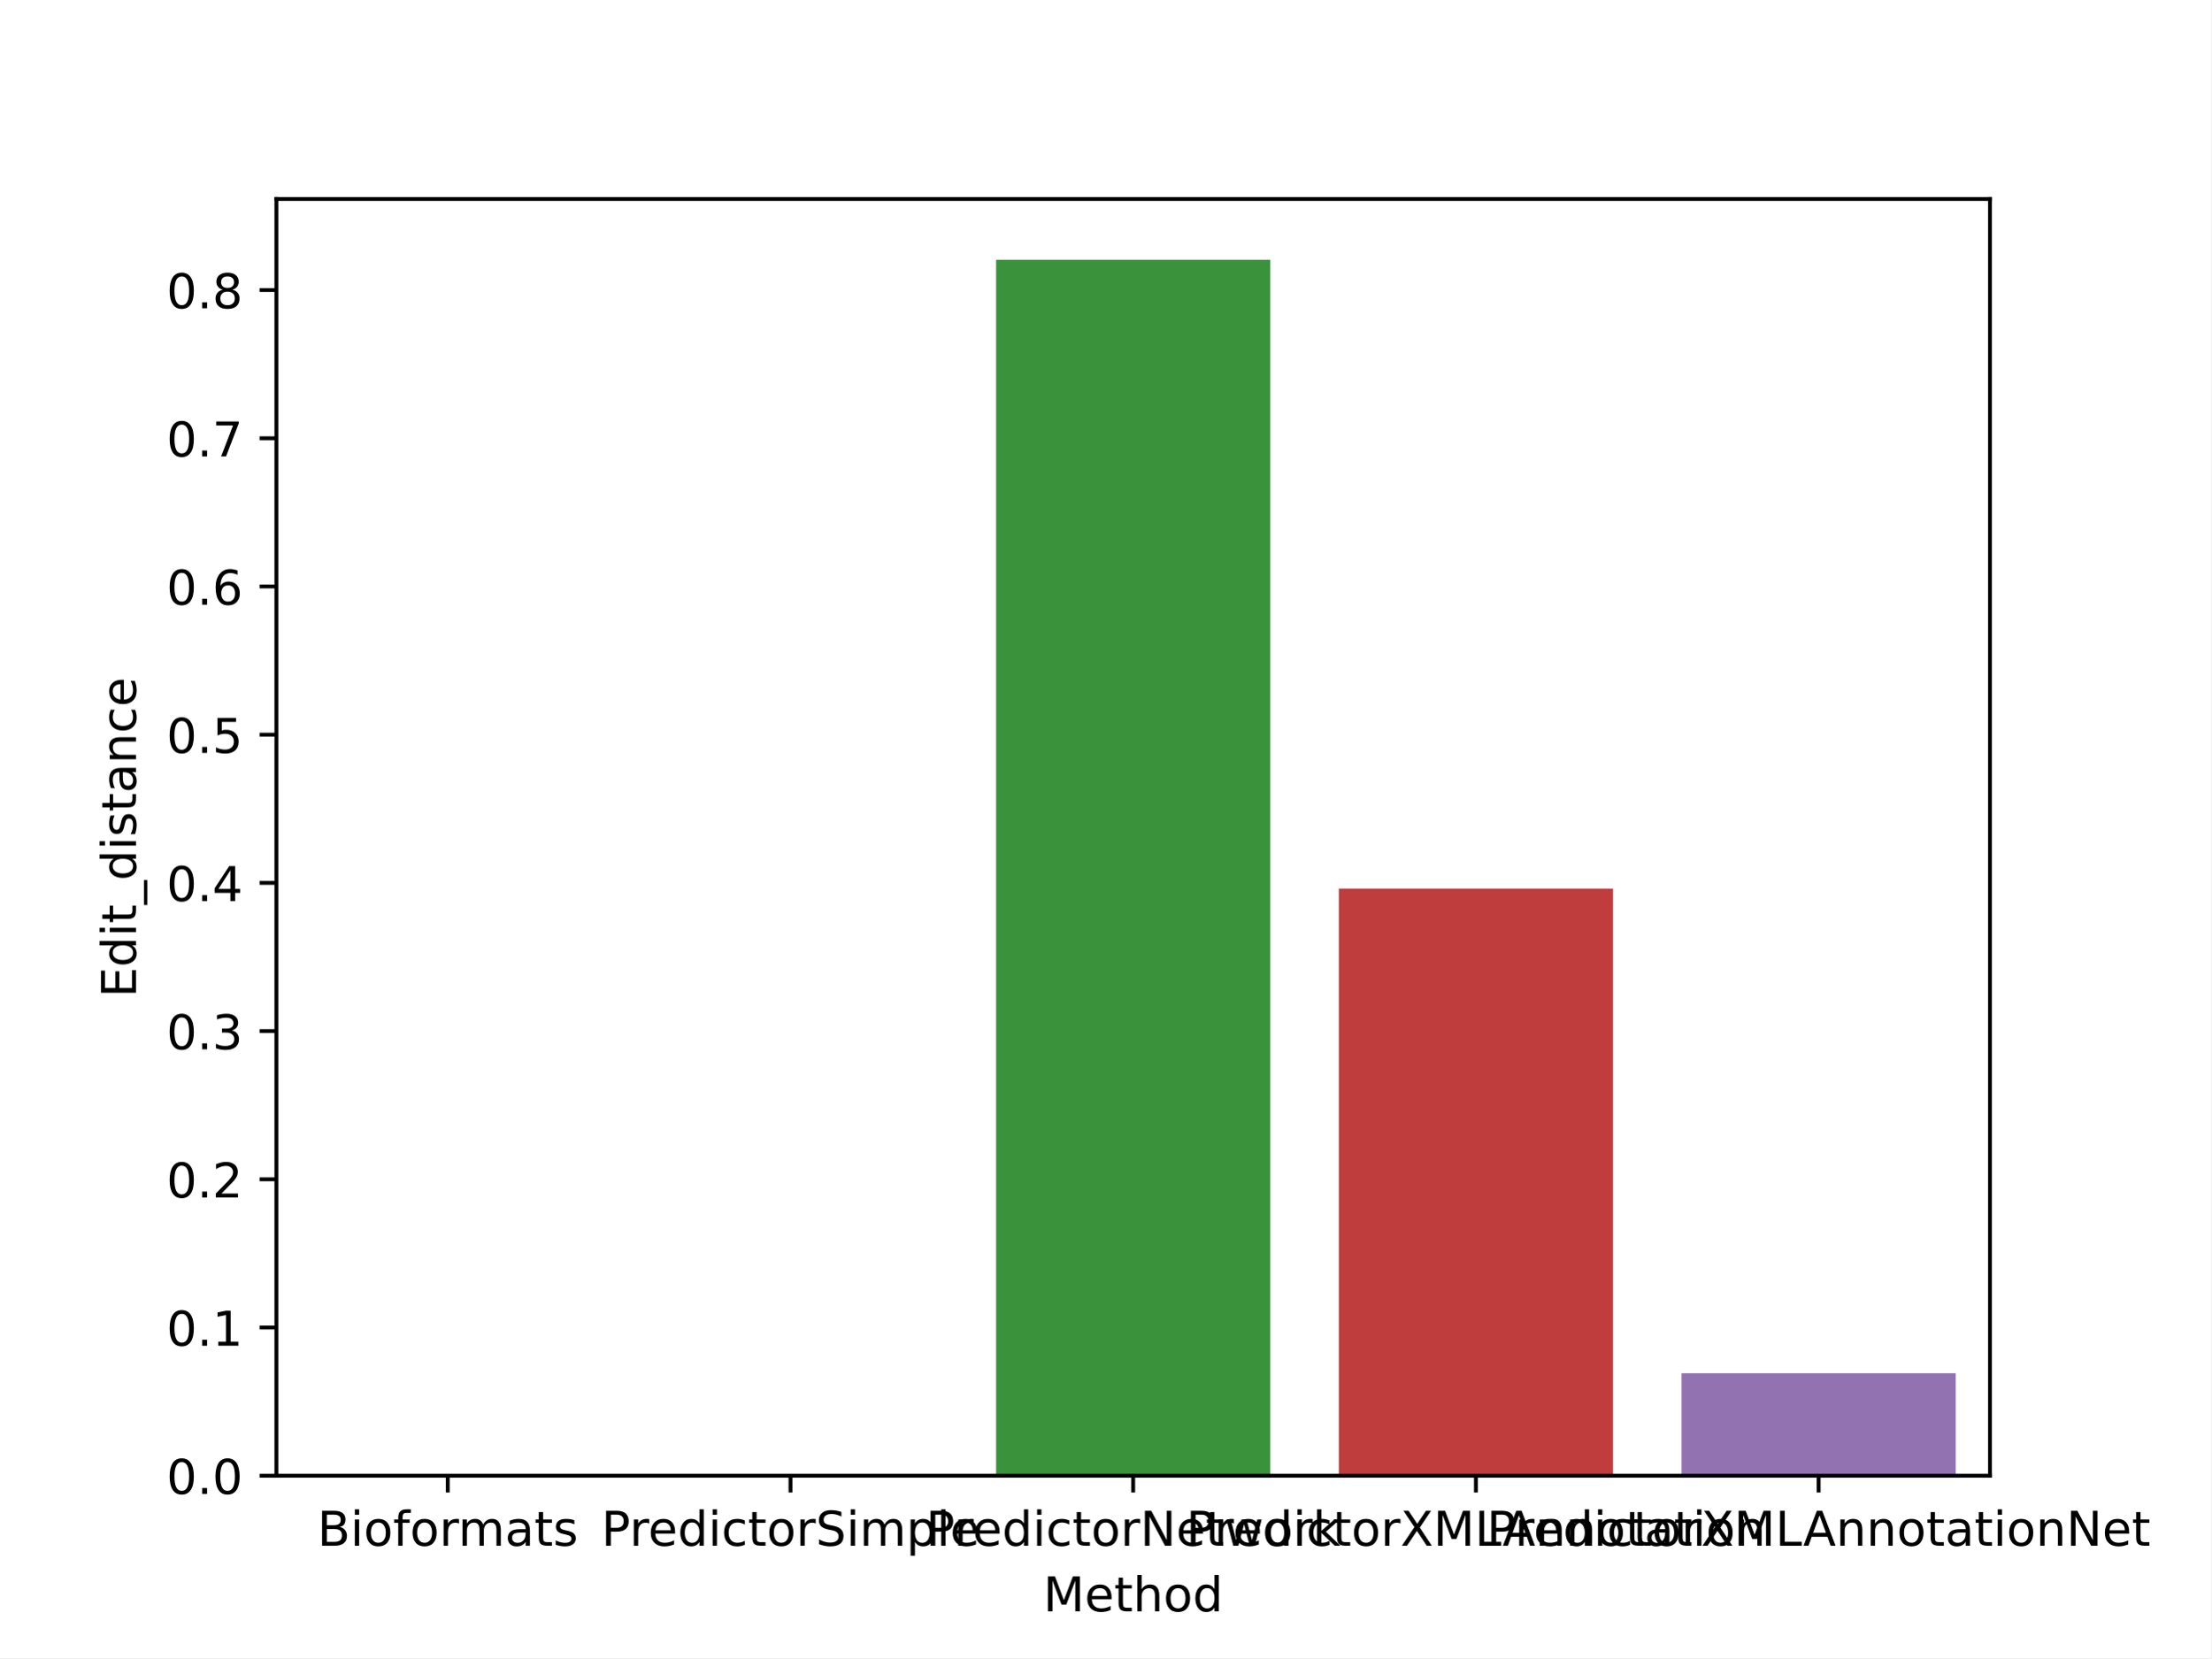
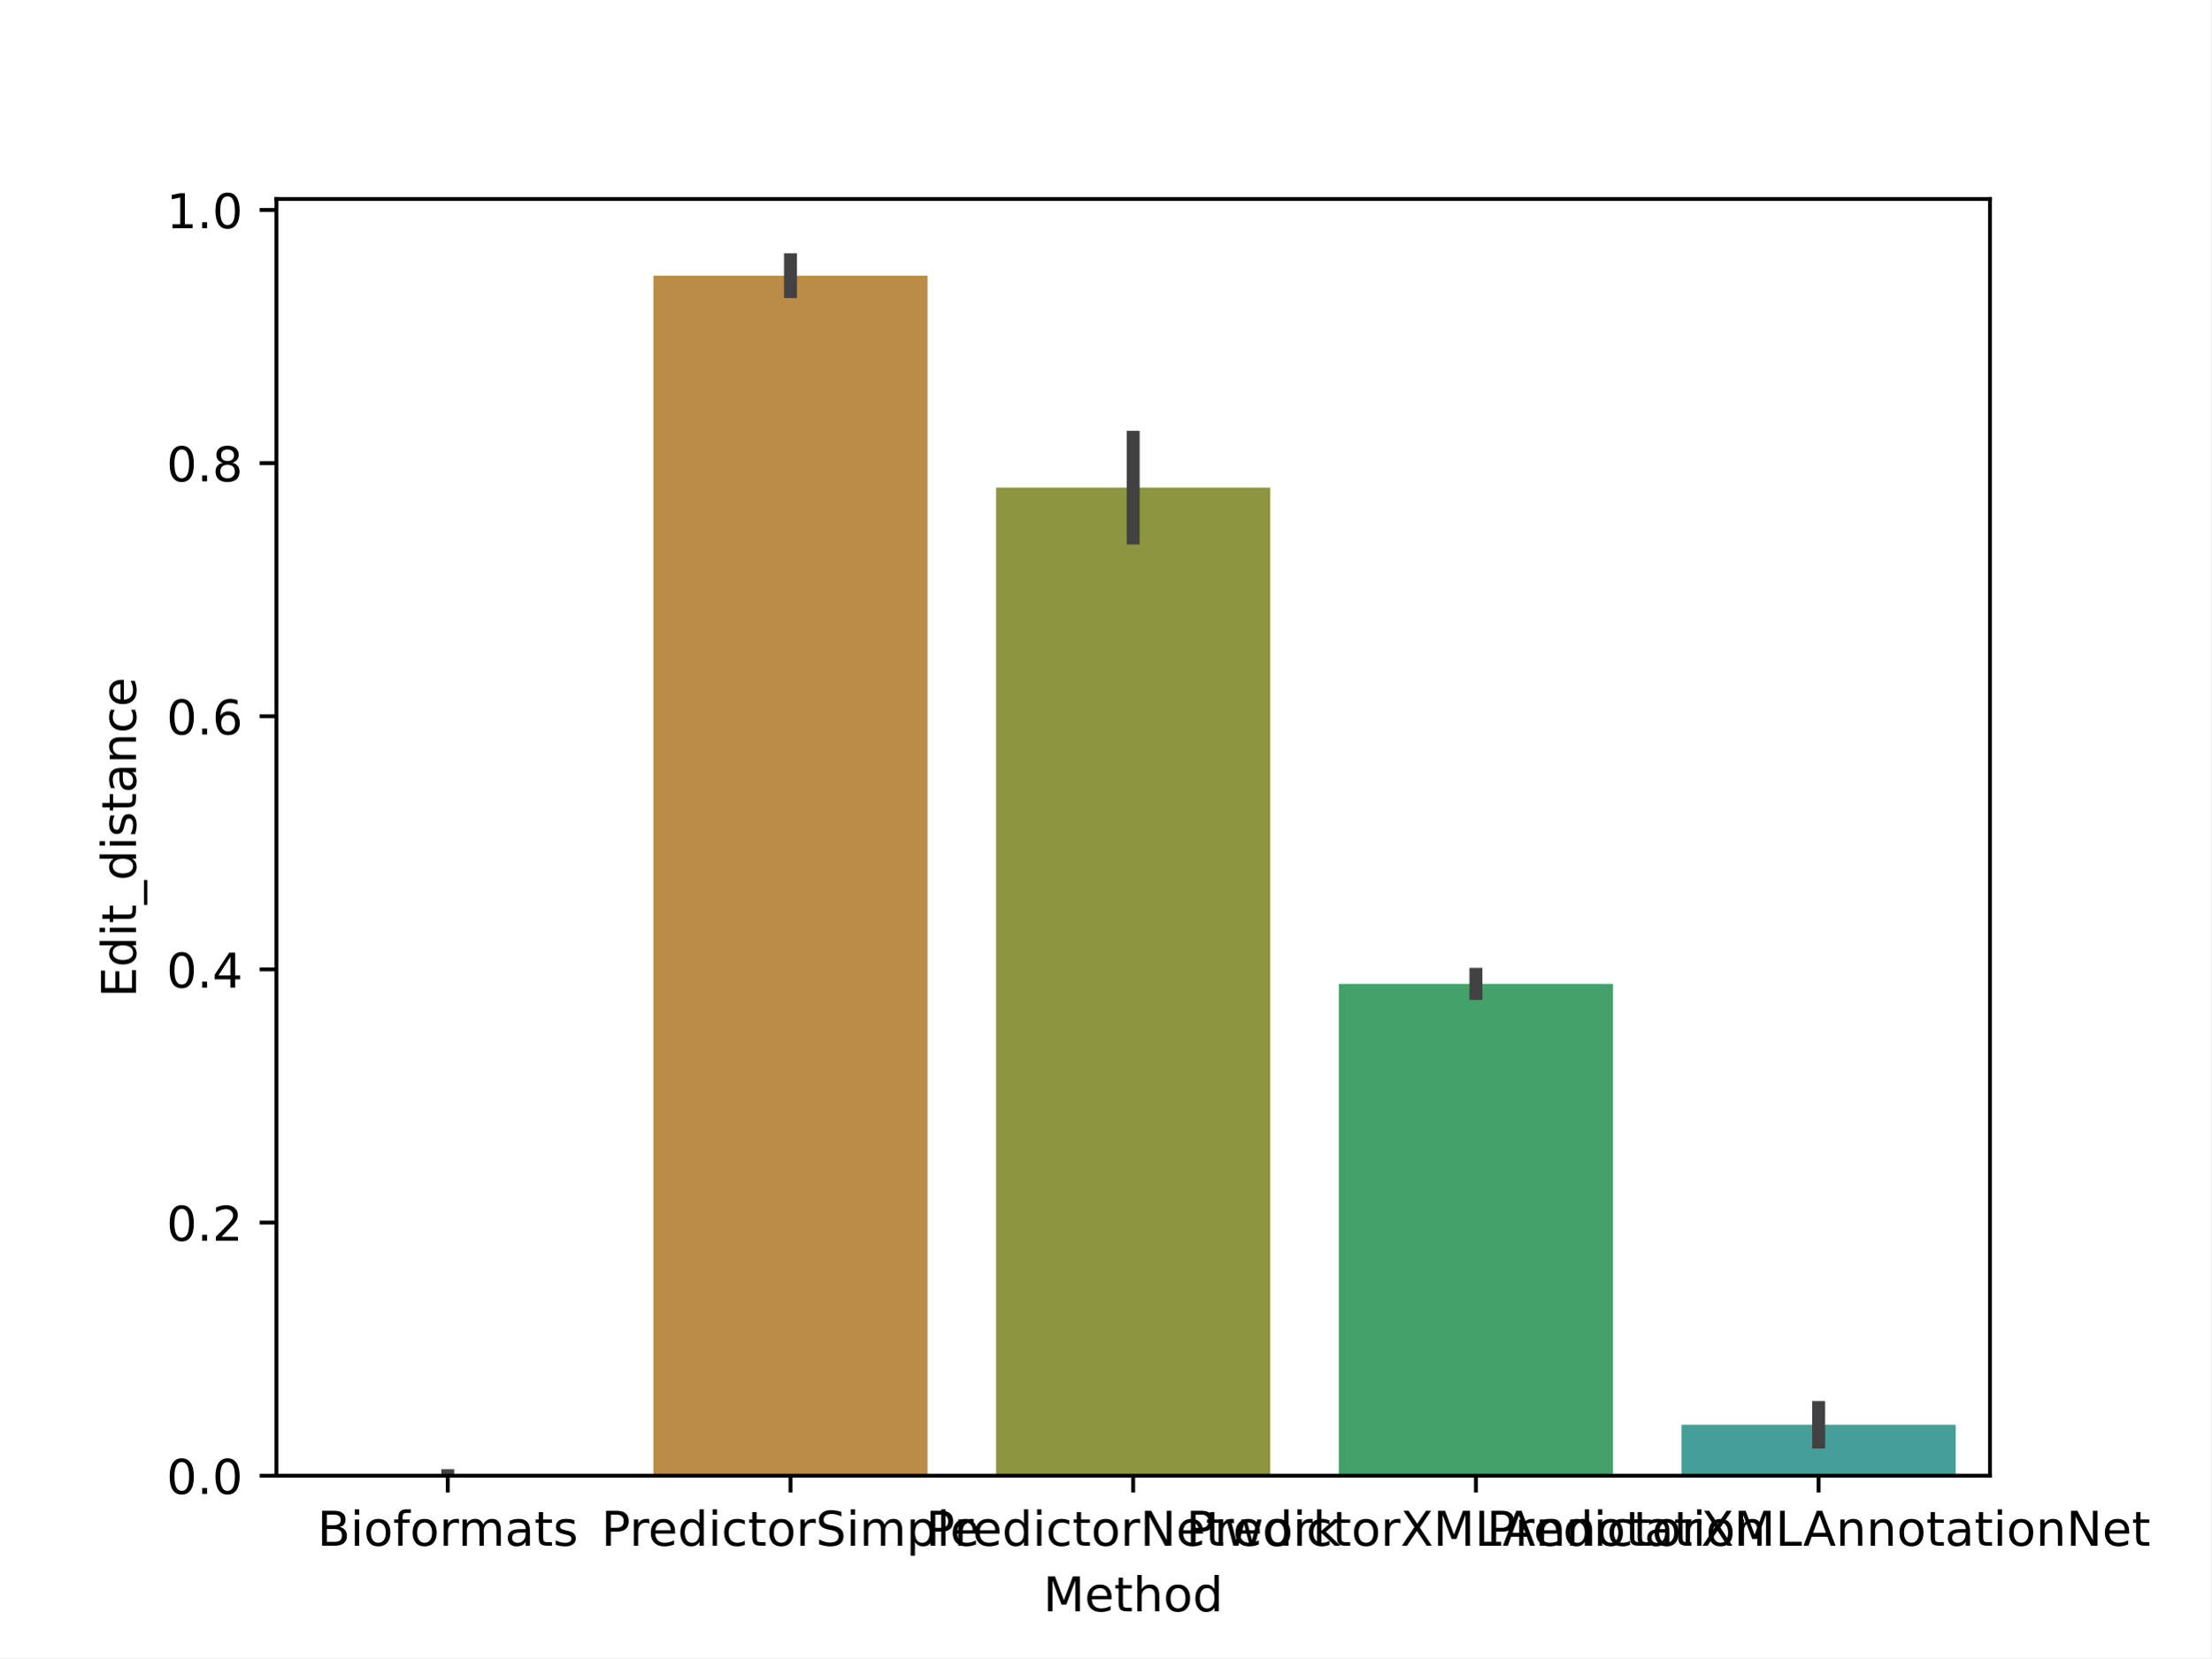
<svg xmlns="http://www.w3.org/2000/svg" xmlns:xlink="http://www.w3.org/1999/xlink" width="460.8pt" height="345.6pt" viewBox="0 0 460.8 345.6" version="1.1">
  <defs>
    <style type="text/css">*{stroke-linejoin: round; stroke-linecap: butt}</style>
  </defs>
  <g id="figure_1">
    <g id="patch_1">
      <path d="M 0 345.6  L 460.8 345.6  L 460.8 0  L 0 0  z " style="fill: #ffffff" />
    </g>
    <g id="axes_1">
      <g id="patch_2">
        <path d="M 57.6 307.584  L 414.72 307.584  L 414.72 41.472  L 57.6 41.472  z " style="fill: #ffffff" />
      </g>
      <g id="patch_3">
-         <path d="M 64.742 307.584  L 121.882 307.584  L 121.882 307.584  L 64.742 307.584  z " clip-path="url(#pf65a4f9dcc)" style="fill: #3274a1" />
+         <path d="M 64.742 307.584  L 121.882 307.584  L 121.882 307.584  L 64.742 307.584  z " clip-path="url(#p5f6d489b90)" style="fill: #e68193" />
      </g>
      <g id="patch_4">
-         <path d="M 136.166 307.584  L 193.306 307.584  L 193.306 307.584  L 136.166 307.584  z " clip-path="url(#pf65a4f9dcc)" style="fill: #e1812c" />
+         <path d="M 136.166 307.584  L 193.306 307.584  L 193.306 57.461  L 136.166 57.461  z " clip-path="url(#p5f6d489b90)" style="fill: #bb8c45" />
      </g>
      <g id="patch_5">
-         <path d="M 207.59 307.584  L 264.73 307.584  L 264.73 54.144  L 207.59 54.144  z " clip-path="url(#pf65a4f9dcc)" style="fill: #3a923a" />
+         <path d="M 207.59 307.584  L 264.73 307.584  L 264.73 101.636  L 207.59 101.636  z " clip-path="url(#p5f6d489b90)" style="fill: #8c9540" />
      </g>
      <g id="patch_6">
-         <path d="M 279.014 307.584  L 336.154 307.584  L 336.154 185.217  L 279.014 185.217  z " clip-path="url(#pf65a4f9dcc)" style="fill: #c03d3e" />
+         <path d="M 279.014 307.584  L 336.154 307.584  L 336.154 205.07  L 279.014 205.07  z " clip-path="url(#p5f6d489b90)" style="fill: #42a269" />
      </g>
      <g id="patch_7">
-         <path d="M 350.438 307.584  L 407.578 307.584  L 407.578 286.23  L 350.438 286.23  z " clip-path="url(#pf65a4f9dcc)" style="fill: #9372b2" />
+         <path d="M 350.438 307.584  L 407.578 307.584  L 407.578 296.972  L 350.438 296.972  z " clip-path="url(#p5f6d489b90)" style="fill: #459e97" />
      </g>
      <g id="matplotlib.axis_1">
        <g id="xtick_1">
          <g id="line2d_1">
            <defs>
-               <path id="me9f14ba04f" d="M 0 0  L 0 3.5  " style="stroke: #000000; stroke-width: 0.8" />
+               <path id="m8ccea76fdc" d="M 0 0  L 0 3.5  " style="stroke: #000000; stroke-width: 0.8" />
            </defs>
            <g>
-               <use xlink:href="#me9f14ba04f" x="93.312" y="307.584" style="stroke: #000000; stroke-width: 0.8" />
+               <use xlink:href="#m8ccea76fdc" x="93.312" y="307.584" style="stroke: #000000; stroke-width: 0.8" />
            </g>
          </g>
          <g id="text_1">
            <g transform="translate(66.14638 322.1824) scale(0.1 -0.1)">
              <defs>
                <path id="DejaVuSans-42" d="M 1259 2228  L 1259 519  L 2272 519  Q 2781 519 3026 730  Q 3272 941 3272 1375  Q 3272 1813 3026 2020  Q 2781 2228 2272 2228  L 1259 2228  z M 1259 4147  L 1259 2741  L 2194 2741  Q 2656 2741 2882 2914  Q 3109 3088 3109 3444  Q 3109 3797 2882 3972  Q 2656 4147 2194 4147  L 1259 4147  z M 628 4666  L 2241 4666  Q 2963 4666 3353 4366  Q 3744 4066 3744 3513  Q 3744 3084 3544 2831  Q 3344 2578 2956 2516  Q 3422 2416 3680 2098  Q 3938 1781 3938 1306  Q 3938 681 3513 340  Q 3088 0 2303 0  L 628 0  L 628 4666  z " transform="scale(0.015625)" />
                <path id="DejaVuSans-69" d="M 603 3500  L 1178 3500  L 1178 0  L 603 0  L 603 3500  z M 603 4863  L 1178 4863  L 1178 4134  L 603 4134  L 603 4863  z " transform="scale(0.015625)" />
                <path id="DejaVuSans-6f" d="M 1959 3097  Q 1497 3097 1228 2736  Q 959 2375 959 1747  Q 959 1119 1226 758  Q 1494 397 1959 397  Q 2419 397 2687 759  Q 2956 1122 2956 1747  Q 2956 2369 2687 2733  Q 2419 3097 1959 3097  z M 1959 3584  Q 2709 3584 3137 3096  Q 3566 2609 3566 1747  Q 3566 888 3137 398  Q 2709 -91 1959 -91  Q 1206 -91 779 398  Q 353 888 353 1747  Q 353 2609 779 3096  Q 1206 3584 1959 3584  z " transform="scale(0.015625)" />
                <path id="DejaVuSans-66" d="M 2375 4863  L 2375 4384  L 1825 4384  Q 1516 4384 1395 4259  Q 1275 4134 1275 3809  L 1275 3500  L 2222 3500  L 2222 3053  L 1275 3053  L 1275 0  L 697 0  L 697 3053  L 147 3053  L 147 3500  L 697 3500  L 697 3744  Q 697 4328 969 4595  Q 1241 4863 1831 4863  L 2375 4863  z " transform="scale(0.015625)" />
                <path id="DejaVuSans-72" d="M 2631 2963  Q 2534 3019 2420 3045  Q 2306 3072 2169 3072  Q 1681 3072 1420 2755  Q 1159 2438 1159 1844  L 1159 0  L 581 0  L 581 3500  L 1159 3500  L 1159 2956  Q 1341 3275 1631 3429  Q 1922 3584 2338 3584  Q 2397 3584 2469 3576  Q 2541 3569 2628 3553  L 2631 2963  z " transform="scale(0.015625)" />
                <path id="DejaVuSans-6d" d="M 3328 2828  Q 3544 3216 3844 3400  Q 4144 3584 4550 3584  Q 5097 3584 5394 3201  Q 5691 2819 5691 2113  L 5691 0  L 5113 0  L 5113 2094  Q 5113 2597 4934 2840  Q 4756 3084 4391 3084  Q 3944 3084 3684 2787  Q 3425 2491 3425 1978  L 3425 0  L 2847 0  L 2847 2094  Q 2847 2600 2669 2842  Q 2491 3084 2119 3084  Q 1678 3084 1418 2786  Q 1159 2488 1159 1978  L 1159 0  L 581 0  L 581 3500  L 1159 3500  L 1159 2956  Q 1356 3278 1631 3431  Q 1906 3584 2284 3584  Q 2666 3584 2933 3390  Q 3200 3197 3328 2828  z " transform="scale(0.015625)" />
                <path id="DejaVuSans-61" d="M 2194 1759  Q 1497 1759 1228 1600  Q 959 1441 959 1056  Q 959 750 1161 570  Q 1363 391 1709 391  Q 2188 391 2477 730  Q 2766 1069 2766 1631  L 2766 1759  L 2194 1759  z M 3341 1997  L 3341 0  L 2766 0  L 2766 531  Q 2569 213 2275 61  Q 1981 -91 1556 -91  Q 1019 -91 701 211  Q 384 513 384 1019  Q 384 1609 779 1909  Q 1175 2209 1959 2209  L 2766 2209  L 2766 2266  Q 2766 2663 2505 2880  Q 2244 3097 1772 3097  Q 1472 3097 1187 3025  Q 903 2953 641 2809  L 641 3341  Q 956 3463 1253 3523  Q 1550 3584 1831 3584  Q 2591 3584 2966 3190  Q 3341 2797 3341 1997  z " transform="scale(0.015625)" />
                <path id="DejaVuSans-74" d="M 1172 4494  L 1172 3500  L 2356 3500  L 2356 3053  L 1172 3053  L 1172 1153  Q 1172 725 1289 603  Q 1406 481 1766 481  L 2356 481  L 2356 0  L 1766 0  Q 1100 0 847 248  Q 594 497 594 1153  L 594 3053  L 172 3053  L 172 3500  L 594 3500  L 594 4494  L 1172 4494  z " transform="scale(0.015625)" />
                <path id="DejaVuSans-73" d="M 2834 3397  L 2834 2853  Q 2591 2978 2328 3040  Q 2066 3103 1784 3103  Q 1356 3103 1142 2972  Q 928 2841 928 2578  Q 928 2378 1081 2264  Q 1234 2150 1697 2047  L 1894 2003  Q 2506 1872 2764 1633  Q 3022 1394 3022 966  Q 3022 478 2636 193  Q 2250 -91 1575 -91  Q 1294 -91 989 -36  Q 684 19 347 128  L 347 722  Q 666 556 975 473  Q 1284 391 1588 391  Q 1994 391 2212 530  Q 2431 669 2431 922  Q 2431 1156 2273 1281  Q 2116 1406 1581 1522  L 1381 1569  Q 847 1681 609 1914  Q 372 2147 372 2553  Q 372 3047 722 3315  Q 1072 3584 1716 3584  Q 2034 3584 2315 3537  Q 2597 3491 2834 3397  z " transform="scale(0.015625)" />
              </defs>
              <use xlink:href="#DejaVuSans-42" />
              <use xlink:href="#DejaVuSans-69" x="68.604" />
              <use xlink:href="#DejaVuSans-6f" x="96.387" />
              <use xlink:href="#DejaVuSans-66" x="157.568" />
              <use xlink:href="#DejaVuSans-6f" x="192.773" />
              <use xlink:href="#DejaVuSans-72" x="253.955" />
              <use xlink:href="#DejaVuSans-6d" x="293.318" />
              <use xlink:href="#DejaVuSans-61" x="390.73" />
              <use xlink:href="#DejaVuSans-74" x="452.01" />
              <use xlink:href="#DejaVuSans-73" x="491.219" />
            </g>
          </g>
        </g>
        <g id="xtick_2">
          <g id="line2d_2">
            <g>
-               <use xlink:href="#me9f14ba04f" x="164.736" y="307.584" style="stroke: #000000; stroke-width: 0.8" />
+               <use xlink:href="#m8ccea76fdc" x="164.736" y="307.584" style="stroke: #000000; stroke-width: 0.8" />
            </g>
          </g>
          <g id="text_2">
            <g transform="translate(125.3282 322.1824) scale(0.1 -0.1)">
              <defs>
                <path id="DejaVuSans-50" d="M 1259 4147  L 1259 2394  L 2053 2394  Q 2494 2394 2734 2622  Q 2975 2850 2975 3272  Q 2975 3691 2734 3919  Q 2494 4147 2053 4147  L 1259 4147  z M 628 4666  L 2053 4666  Q 2838 4666 3239 4311  Q 3641 3956 3641 3272  Q 3641 2581 3239 2228  Q 2838 1875 2053 1875  L 1259 1875  L 1259 0  L 628 0  L 628 4666  z " transform="scale(0.015625)" />
                <path id="DejaVuSans-65" d="M 3597 1894  L 3597 1613  L 953 1613  Q 991 1019 1311 708  Q 1631 397 2203 397  Q 2534 397 2845 478  Q 3156 559 3463 722  L 3463 178  Q 3153 47 2828 -22  Q 2503 -91 2169 -91  Q 1331 -91 842 396  Q 353 884 353 1716  Q 353 2575 817 3079  Q 1281 3584 2069 3584  Q 2775 3584 3186 3129  Q 3597 2675 3597 1894  z M 3022 2063  Q 3016 2534 2758 2815  Q 2500 3097 2075 3097  Q 1594 3097 1305 2825  Q 1016 2553 972 2059  L 3022 2063  z " transform="scale(0.015625)" />
                <path id="DejaVuSans-64" d="M 2906 2969  L 2906 4863  L 3481 4863  L 3481 0  L 2906 0  L 2906 525  Q 2725 213 2448 61  Q 2172 -91 1784 -91  Q 1150 -91 751 415  Q 353 922 353 1747  Q 353 2572 751 3078  Q 1150 3584 1784 3584  Q 2172 3584 2448 3432  Q 2725 3281 2906 2969  z M 947 1747  Q 947 1113 1208 752  Q 1469 391 1925 391  Q 2381 391 2643 752  Q 2906 1113 2906 1747  Q 2906 2381 2643 2742  Q 2381 3103 1925 3103  Q 1469 3103 1208 2742  Q 947 2381 947 1747  z " transform="scale(0.015625)" />
                <path id="DejaVuSans-63" d="M 3122 3366  L 3122 2828  Q 2878 2963 2633 3030  Q 2388 3097 2138 3097  Q 1578 3097 1268 2742  Q 959 2388 959 1747  Q 959 1106 1268 751  Q 1578 397 2138 397  Q 2388 397 2633 464  Q 2878 531 3122 666  L 3122 134  Q 2881 22 2623 -34  Q 2366 -91 2075 -91  Q 1284 -91 818 406  Q 353 903 353 1747  Q 353 2603 823 3093  Q 1294 3584 2113 3584  Q 2378 3584 2631 3529  Q 2884 3475 3122 3366  z " transform="scale(0.015625)" />
                <path id="DejaVuSans-53" d="M 3425 4513  L 3425 3897  Q 3066 4069 2747 4153  Q 2428 4238 2131 4238  Q 1616 4238 1336 4038  Q 1056 3838 1056 3469  Q 1056 3159 1242 3001  Q 1428 2844 1947 2747  L 2328 2669  Q 3034 2534 3370 2195  Q 3706 1856 3706 1288  Q 3706 609 3251 259  Q 2797 -91 1919 -91  Q 1588 -91 1214 -16  Q 841 59 441 206  L 441 856  Q 825 641 1194 531  Q 1563 422 1919 422  Q 2459 422 2753 634  Q 3047 847 3047 1241  Q 3047 1584 2836 1778  Q 2625 1972 2144 2069  L 1759 2144  Q 1053 2284 737 2584  Q 422 2884 422 3419  Q 422 4038 858 4394  Q 1294 4750 2059 4750  Q 2388 4750 2728 4690  Q 3069 4631 3425 4513  z " transform="scale(0.015625)" />
                <path id="DejaVuSans-70" d="M 1159 525  L 1159 -1331  L 581 -1331  L 581 3500  L 1159 3500  L 1159 2969  Q 1341 3281 1617 3432  Q 1894 3584 2278 3584  Q 2916 3584 3314 3078  Q 3713 2572 3713 1747  Q 3713 922 3314 415  Q 2916 -91 2278 -91  Q 1894 -91 1617 61  Q 1341 213 1159 525  z M 3116 1747  Q 3116 2381 2855 2742  Q 2594 3103 2138 3103  Q 1681 3103 1420 2742  Q 1159 2381 1159 1747  Q 1159 1113 1420 752  Q 1681 391 2138 391  Q 2594 391 2855 752  Q 3116 1113 3116 1747  z " transform="scale(0.015625)" />
                <path id="DejaVuSans-6c" d="M 603 4863  L 1178 4863  L 1178 0  L 603 0  L 603 4863  z " transform="scale(0.015625)" />
              </defs>
              <use xlink:href="#DejaVuSans-50" />
              <use xlink:href="#DejaVuSans-72" x="58.553" />
              <use xlink:href="#DejaVuSans-65" x="97.416" />
              <use xlink:href="#DejaVuSans-64" x="158.939" />
              <use xlink:href="#DejaVuSans-69" x="222.416" />
              <use xlink:href="#DejaVuSans-63" x="250.199" />
              <use xlink:href="#DejaVuSans-74" x="305.18" />
              <use xlink:href="#DejaVuSans-6f" x="344.389" />
              <use xlink:href="#DejaVuSans-72" x="405.57" />
              <use xlink:href="#DejaVuSans-53" x="446.684" />
              <use xlink:href="#DejaVuSans-69" x="510.16" />
              <use xlink:href="#DejaVuSans-6d" x="537.943" />
              <use xlink:href="#DejaVuSans-70" x="635.355" />
              <use xlink:href="#DejaVuSans-6c" x="698.832" />
              <use xlink:href="#DejaVuSans-65" x="726.615" />
            </g>
          </g>
        </g>
        <g id="xtick_3">
          <g id="line2d_3">
            <g>
-               <use xlink:href="#me9f14ba04f" x="236.16" y="307.584" style="stroke: #000000; stroke-width: 0.8" />
+               <use xlink:href="#m8ccea76fdc" x="236.16" y="307.584" style="stroke: #000000; stroke-width: 0.8" />
            </g>
          </g>
          <g id="text_3">
            <g transform="translate(192.9491 322.1824) scale(0.1 -0.1)">
              <defs>
                <path id="DejaVuSans-4e" d="M 628 4666  L 1478 4666  L 3547 763  L 3547 4666  L 4159 4666  L 4159 0  L 3309 0  L 1241 3903  L 1241 0  L 628 0  L 628 4666  z " transform="scale(0.015625)" />
                <path id="DejaVuSans-77" d="M 269 3500  L 844 3500  L 1563 769  L 2278 3500  L 2956 3500  L 3675 769  L 4391 3500  L 4966 3500  L 4050 0  L 3372 0  L 2619 2869  L 1863 0  L 1184 0  L 269 3500  z " transform="scale(0.015625)" />
                <path id="DejaVuSans-6b" d="M 581 4863  L 1159 4863  L 1159 1991  L 2875 3500  L 3609 3500  L 1753 1863  L 3688 0  L 2938 0  L 1159 1709  L 1159 0  L 581 0  L 581 4863  z " transform="scale(0.015625)" />
              </defs>
              <use xlink:href="#DejaVuSans-50" />
              <use xlink:href="#DejaVuSans-72" x="58.553" />
              <use xlink:href="#DejaVuSans-65" x="97.416" />
              <use xlink:href="#DejaVuSans-64" x="158.939" />
              <use xlink:href="#DejaVuSans-69" x="222.416" />
              <use xlink:href="#DejaVuSans-63" x="250.199" />
              <use xlink:href="#DejaVuSans-74" x="305.18" />
              <use xlink:href="#DejaVuSans-6f" x="344.389" />
              <use xlink:href="#DejaVuSans-72" x="405.57" />
              <use xlink:href="#DejaVuSans-4e" x="446.684" />
              <use xlink:href="#DejaVuSans-65" x="521.488" />
              <use xlink:href="#DejaVuSans-74" x="583.012" />
              <use xlink:href="#DejaVuSans-77" x="622.221" />
              <use xlink:href="#DejaVuSans-6f" x="704.008" />
              <use xlink:href="#DejaVuSans-72" x="765.189" />
              <use xlink:href="#DejaVuSans-6b" x="806.303" />
            </g>
          </g>
        </g>
        <g id="xtick_4">
          <g id="line2d_4">
            <g>
-               <use xlink:href="#me9f14ba04f" x="307.584" y="307.584" style="stroke: #000000; stroke-width: 0.8" />
+               <use xlink:href="#m8ccea76fdc" x="307.584" y="307.584" style="stroke: #000000; stroke-width: 0.8" />
            </g>
          </g>
          <g id="text_4">
            <g transform="translate(247.1934 322.1824) scale(0.1 -0.1)">
              <defs>
                <path id="DejaVuSans-58" d="M 403 4666  L 1081 4666  L 2241 2931  L 3406 4666  L 4084 4666  L 2584 2425  L 4184 0  L 3506 0  L 2194 1984  L 872 0  L 191 0  L 1856 2491  L 403 4666  z " transform="scale(0.015625)" />
                <path id="DejaVuSans-4d" d="M 628 4666  L 1569 4666  L 2759 1491  L 3956 4666  L 4897 4666  L 4897 0  L 4281 0  L 4281 4097  L 3078 897  L 2444 897  L 1241 4097  L 1241 0  L 628 0  L 628 4666  z " transform="scale(0.015625)" />
                <path id="DejaVuSans-4c" d="M 628 4666  L 1259 4666  L 1259 531  L 3531 531  L 3531 0  L 628 0  L 628 4666  z " transform="scale(0.015625)" />
                <path id="DejaVuSans-41" d="M 2188 4044  L 1331 1722  L 3047 1722  L 2188 4044  z M 1831 4666  L 2547 4666  L 4325 0  L 3669 0  L 3244 1197  L 1141 1197  L 716 0  L 50 0  L 1831 4666  z " transform="scale(0.015625)" />
                <path id="DejaVuSans-6e" d="M 3513 2113  L 3513 0  L 2938 0  L 2938 2094  Q 2938 2591 2744 2837  Q 2550 3084 2163 3084  Q 1697 3084 1428 2787  Q 1159 2491 1159 1978  L 1159 0  L 581 0  L 581 3500  L 1159 3500  L 1159 2956  Q 1366 3272 1645 3428  Q 1925 3584 2291 3584  Q 2894 3584 3203 3211  Q 3513 2838 3513 2113  z " transform="scale(0.015625)" />
              </defs>
              <use xlink:href="#DejaVuSans-50" />
              <use xlink:href="#DejaVuSans-72" x="58.553" />
              <use xlink:href="#DejaVuSans-65" x="97.416" />
              <use xlink:href="#DejaVuSans-64" x="158.939" />
              <use xlink:href="#DejaVuSans-69" x="222.416" />
              <use xlink:href="#DejaVuSans-63" x="250.199" />
              <use xlink:href="#DejaVuSans-74" x="305.18" />
              <use xlink:href="#DejaVuSans-6f" x="344.389" />
              <use xlink:href="#DejaVuSans-72" x="405.57" />
              <use xlink:href="#DejaVuSans-58" x="446.684" />
              <use xlink:href="#DejaVuSans-4d" x="515.189" />
              <use xlink:href="#DejaVuSans-4c" x="601.469" />
              <use xlink:href="#DejaVuSans-41" x="659.432" />
              <use xlink:href="#DejaVuSans-6e" x="727.84" />
              <use xlink:href="#DejaVuSans-6e" x="791.219" />
              <use xlink:href="#DejaVuSans-6f" x="854.598" />
              <use xlink:href="#DejaVuSans-74" x="915.779" />
              <use xlink:href="#DejaVuSans-61" x="954.988" />
              <use xlink:href="#DejaVuSans-74" x="1016.268" />
              <use xlink:href="#DejaVuSans-69" x="1055.477" />
              <use xlink:href="#DejaVuSans-6f" x="1083.26" />
              <use xlink:href="#DejaVuSans-6e" x="1144.441" />
            </g>
          </g>
        </g>
        <g id="xtick_5">
          <g id="line2d_5">
            <g>
-               <use xlink:href="#me9f14ba04f" x="379.008" y="307.584" style="stroke: #000000; stroke-width: 0.8" />
+               <use xlink:href="#m8ccea76fdc" x="379.008" y="307.584" style="stroke: #000000; stroke-width: 0.8" />
            </g>
          </g>
          <g id="text_5">
            <g transform="translate(309.84 322.1824) scale(0.1 -0.1)">
              <use xlink:href="#DejaVuSans-50" />
              <use xlink:href="#DejaVuSans-72" x="58.553" />
              <use xlink:href="#DejaVuSans-65" x="97.416" />
              <use xlink:href="#DejaVuSans-64" x="158.939" />
              <use xlink:href="#DejaVuSans-69" x="222.416" />
              <use xlink:href="#DejaVuSans-63" x="250.199" />
              <use xlink:href="#DejaVuSans-74" x="305.18" />
              <use xlink:href="#DejaVuSans-6f" x="344.389" />
              <use xlink:href="#DejaVuSans-72" x="405.57" />
              <use xlink:href="#DejaVuSans-58" x="446.684" />
              <use xlink:href="#DejaVuSans-4d" x="515.189" />
              <use xlink:href="#DejaVuSans-4c" x="601.469" />
              <use xlink:href="#DejaVuSans-41" x="659.432" />
              <use xlink:href="#DejaVuSans-6e" x="727.84" />
              <use xlink:href="#DejaVuSans-6e" x="791.219" />
              <use xlink:href="#DejaVuSans-6f" x="854.598" />
              <use xlink:href="#DejaVuSans-74" x="915.779" />
              <use xlink:href="#DejaVuSans-61" x="954.988" />
              <use xlink:href="#DejaVuSans-74" x="1016.268" />
              <use xlink:href="#DejaVuSans-69" x="1055.477" />
              <use xlink:href="#DejaVuSans-6f" x="1083.26" />
              <use xlink:href="#DejaVuSans-6e" x="1144.441" />
              <use xlink:href="#DejaVuSans-4e" x="1207.82" />
              <use xlink:href="#DejaVuSans-65" x="1282.625" />
              <use xlink:href="#DejaVuSans-74" x="1344.148" />
            </g>
          </g>
        </g>
        <g id="text_6">
          <g transform="translate(217.4069 335.8606) scale(0.1 -0.1)">
            <defs>
              <path id="DejaVuSans-68" d="M 3513 2113  L 3513 0  L 2938 0  L 2938 2094  Q 2938 2591 2744 2837  Q 2550 3084 2163 3084  Q 1697 3084 1428 2787  Q 1159 2491 1159 1978  L 1159 0  L 581 0  L 581 4863  L 1159 4863  L 1159 2956  Q 1366 3272 1645 3428  Q 1925 3584 2291 3584  Q 2894 3584 3203 3211  Q 3513 2838 3513 2113  z " transform="scale(0.015625)" />
            </defs>
            <use xlink:href="#DejaVuSans-4d" />
            <use xlink:href="#DejaVuSans-65" x="86.279" />
            <use xlink:href="#DejaVuSans-74" x="147.803" />
            <use xlink:href="#DejaVuSans-68" x="187.012" />
            <use xlink:href="#DejaVuSans-6f" x="250.391" />
            <use xlink:href="#DejaVuSans-64" x="311.572" />
          </g>
        </g>
      </g>
      <g id="matplotlib.axis_2">
        <g id="ytick_1">
          <g id="line2d_6">
            <defs>
-               <path id="maad010000d" d="M 0 0  L -3.5 0  " style="stroke: #000000; stroke-width: 0.8" />
+               <path id="ma5417b8acb" d="M 0 0  L -3.5 0  " style="stroke: #000000; stroke-width: 0.8" />
            </defs>
            <g>
-               <use xlink:href="#maad010000d" x="57.6" y="307.584" style="stroke: #000000; stroke-width: 0.8" />
+               <use xlink:href="#ma5417b8acb" x="57.6" y="307.584" style="stroke: #000000; stroke-width: 0.8" />
            </g>
          </g>
          <g id="text_7">
            <g transform="translate(34.69687 311.3832) scale(0.1 -0.1)">
              <defs>
                <path id="DejaVuSans-30" d="M 2034 4250  Q 1547 4250 1301 3770  Q 1056 3291 1056 2328  Q 1056 1369 1301 889  Q 1547 409 2034 409  Q 2525 409 2770 889  Q 3016 1369 3016 2328  Q 3016 3291 2770 3770  Q 2525 4250 2034 4250  z M 2034 4750  Q 2819 4750 3233 4129  Q 3647 3509 3647 2328  Q 3647 1150 3233 529  Q 2819 -91 2034 -91  Q 1250 -91 836 529  Q 422 1150 422 2328  Q 422 3509 836 4129  Q 1250 4750 2034 4750  z " transform="scale(0.015625)" />
                <path id="DejaVuSans-2e" d="M 684 794  L 1344 794  L 1344 0  L 684 0  L 684 794  z " transform="scale(0.015625)" />
              </defs>
              <use xlink:href="#DejaVuSans-30" />
              <use xlink:href="#DejaVuSans-2e" x="63.623" />
              <use xlink:href="#DejaVuSans-30" x="95.41" />
            </g>
          </g>
        </g>
        <g id="ytick_2">
          <g id="line2d_7">
            <g>
-               <use xlink:href="#maad010000d" x="57.6" y="276.692" style="stroke: #000000; stroke-width: 0.8" />
+               <use xlink:href="#ma5417b8acb" x="57.6" y="254.819" style="stroke: #000000; stroke-width: 0.8" />
            </g>
          </g>
          <g id="text_8">
-             <g transform="translate(34.69687 280.4913) scale(0.1 -0.1)">
-               <defs>
-                 <path id="DejaVuSans-31" d="M 794 531  L 1825 531  L 1825 4091  L 703 3866  L 703 4441  L 1819 4666  L 2450 4666  L 2450 531  L 3481 531  L 3481 0  L 794 0  L 794 531  z " transform="scale(0.015625)" />
-               </defs>
-               <use xlink:href="#DejaVuSans-30" />
-               <use xlink:href="#DejaVuSans-2e" x="63.623" />
-               <use xlink:href="#DejaVuSans-31" x="95.41" />
+             <g transform="translate(34.69687 258.6178) scale(0.1 -0.1)">
+               <defs>
+                 <path id="DejaVuSans-32" d="M 1228 531  L 3431 531  L 3431 0  L 469 0  L 469 531  Q 828 903 1448 1529  Q 2069 2156 2228 2338  Q 2531 2678 2651 2914  Q 2772 3150 2772 3378  Q 2772 3750 2511 3984  Q 2250 4219 1831 4219  Q 1534 4219 1204 4116  Q 875 4013 500 3803  L 500 4441  Q 881 4594 1212 4672  Q 1544 4750 1819 4750  Q 2544 4750 2975 4387  Q 3406 4025 3406 3419  Q 3406 3131 3298 2873  Q 3191 2616 2906 2266  Q 2828 2175 2409 1742  Q 1991 1309 1228 531  z " transform="scale(0.015625)" />
+               </defs>
+               <use xlink:href="#DejaVuSans-30" />
+               <use xlink:href="#DejaVuSans-2e" x="63.623" />
+               <use xlink:href="#DejaVuSans-32" x="95.41" />
            </g>
          </g>
        </g>
        <g id="ytick_3">
          <g id="line2d_8">
            <g>
-               <use xlink:href="#maad010000d" x="57.6" y="245.8" style="stroke: #000000; stroke-width: 0.8" />
+               <use xlink:href="#ma5417b8acb" x="57.6" y="202.053" style="stroke: #000000; stroke-width: 0.8" />
            </g>
          </g>
          <g id="text_9">
-             <g transform="translate(34.69687 249.5993) scale(0.1 -0.1)">
-               <defs>
-                 <path id="DejaVuSans-32" d="M 1228 531  L 3431 531  L 3431 0  L 469 0  L 469 531  Q 828 903 1448 1529  Q 2069 2156 2228 2338  Q 2531 2678 2651 2914  Q 2772 3150 2772 3378  Q 2772 3750 2511 3984  Q 2250 4219 1831 4219  Q 1534 4219 1204 4116  Q 875 4013 500 3803  L 500 4441  Q 881 4594 1212 4672  Q 1544 4750 1819 4750  Q 2544 4750 2975 4387  Q 3406 4025 3406 3419  Q 3406 3131 3298 2873  Q 3191 2616 2906 2266  Q 2828 2175 2409 1742  Q 1991 1309 1228 531  z " transform="scale(0.015625)" />
-               </defs>
-               <use xlink:href="#DejaVuSans-30" />
-               <use xlink:href="#DejaVuSans-2e" x="63.623" />
-               <use xlink:href="#DejaVuSans-32" x="95.41" />
+             <g transform="translate(34.69687 205.8525) scale(0.1 -0.1)">
+               <defs>
+                 <path id="DejaVuSans-34" d="M 2419 4116  L 825 1625  L 2419 1625  L 2419 4116  z M 2253 4666  L 3047 4666  L 3047 1625  L 3713 1625  L 3713 1100  L 3047 1100  L 3047 0  L 2419 0  L 2419 1100  L 313 1100  L 313 1709  L 2253 4666  z " transform="scale(0.015625)" />
+               </defs>
+               <use xlink:href="#DejaVuSans-30" />
+               <use xlink:href="#DejaVuSans-2e" x="63.623" />
+               <use xlink:href="#DejaVuSans-34" x="95.41" />
            </g>
          </g>
        </g>
        <g id="ytick_4">
          <g id="line2d_9">
            <g>
-               <use xlink:href="#maad010000d" x="57.6" y="214.908" style="stroke: #000000; stroke-width: 0.8" />
+               <use xlink:href="#ma5417b8acb" x="57.6" y="149.288" style="stroke: #000000; stroke-width: 0.8" />
            </g>
          </g>
          <g id="text_10">
-             <g transform="translate(34.69687 218.7074) scale(0.1 -0.1)">
-               <defs>
-                 <path id="DejaVuSans-33" d="M 2597 2516  Q 3050 2419 3304 2112  Q 3559 1806 3559 1356  Q 3559 666 3084 287  Q 2609 -91 1734 -91  Q 1441 -91 1130 -33  Q 819 25 488 141  L 488 750  Q 750 597 1062 519  Q 1375 441 1716 441  Q 2309 441 2620 675  Q 2931 909 2931 1356  Q 2931 1769 2642 2001  Q 2353 2234 1838 2234  L 1294 2234  L 1294 2753  L 1863 2753  Q 2328 2753 2575 2939  Q 2822 3125 2822 3475  Q 2822 3834 2567 4026  Q 2313 4219 1838 4219  Q 1578 4219 1281 4162  Q 984 4106 628 3988  L 628 4550  Q 988 4650 1302 4700  Q 1616 4750 1894 4750  Q 2613 4750 3031 4423  Q 3450 4097 3450 3541  Q 3450 3153 3228 2886  Q 3006 2619 2597 2516  z " transform="scale(0.015625)" />
-               </defs>
-               <use xlink:href="#DejaVuSans-30" />
-               <use xlink:href="#DejaVuSans-2e" x="63.623" />
-               <use xlink:href="#DejaVuSans-33" x="95.41" />
+             <g transform="translate(34.69687 153.0871) scale(0.1 -0.1)">
+               <defs>
+                 <path id="DejaVuSans-36" d="M 2113 2584  Q 1688 2584 1439 2293  Q 1191 2003 1191 1497  Q 1191 994 1439 701  Q 1688 409 2113 409  Q 2538 409 2786 701  Q 3034 994 3034 1497  Q 3034 2003 2786 2293  Q 2538 2584 2113 2584  z M 3366 4563  L 3366 3988  Q 3128 4100 2886 4159  Q 2644 4219 2406 4219  Q 1781 4219 1451 3797  Q 1122 3375 1075 2522  Q 1259 2794 1537 2939  Q 1816 3084 2150 3084  Q 2853 3084 3261 2657  Q 3669 2231 3669 1497  Q 3669 778 3244 343  Q 2819 -91 2113 -91  Q 1303 -91 875 529  Q 447 1150 447 2328  Q 447 3434 972 4092  Q 1497 4750 2381 4750  Q 2619 4750 2861 4703  Q 3103 4656 3366 4563  z " transform="scale(0.015625)" />
+               </defs>
+               <use xlink:href="#DejaVuSans-30" />
+               <use xlink:href="#DejaVuSans-2e" x="63.623" />
+               <use xlink:href="#DejaVuSans-36" x="95.41" />
            </g>
          </g>
        </g>
        <g id="ytick_5">
          <g id="line2d_10">
            <g>
-               <use xlink:href="#maad010000d" x="57.6" y="184.016" style="stroke: #000000; stroke-width: 0.8" />
+               <use xlink:href="#ma5417b8acb" x="57.6" y="96.522" style="stroke: #000000; stroke-width: 0.8" />
            </g>
          </g>
          <g id="text_11">
-             <g transform="translate(34.69687 187.8155) scale(0.1 -0.1)">
-               <defs>
-                 <path id="DejaVuSans-34" d="M 2419 4116  L 825 1625  L 2419 1625  L 2419 4116  z M 2253 4666  L 3047 4666  L 3047 1625  L 3713 1625  L 3713 1100  L 3047 1100  L 3047 0  L 2419 0  L 2419 1100  L 313 1100  L 313 1709  L 2253 4666  z " transform="scale(0.015625)" />
-               </defs>
-               <use xlink:href="#DejaVuSans-30" />
-               <use xlink:href="#DejaVuSans-2e" x="63.623" />
-               <use xlink:href="#DejaVuSans-34" x="95.41" />
+             <g transform="translate(34.69687 100.3217) scale(0.1 -0.1)">
+               <defs>
+                 <path id="DejaVuSans-38" d="M 2034 2216  Q 1584 2216 1326 1975  Q 1069 1734 1069 1313  Q 1069 891 1326 650  Q 1584 409 2034 409  Q 2484 409 2743 651  Q 3003 894 3003 1313  Q 3003 1734 2745 1975  Q 2488 2216 2034 2216  z M 1403 2484  Q 997 2584 770 2862  Q 544 3141 544 3541  Q 544 4100 942 4425  Q 1341 4750 2034 4750  Q 2731 4750 3128 4425  Q 3525 4100 3525 3541  Q 3525 3141 3298 2862  Q 3072 2584 2669 2484  Q 3125 2378 3379 2068  Q 3634 1759 3634 1313  Q 3634 634 3220 271  Q 2806 -91 2034 -91  Q 1263 -91 848 271  Q 434 634 434 1313  Q 434 1759 690 2068  Q 947 2378 1403 2484  z M 1172 3481  Q 1172 3119 1398 2916  Q 1625 2713 2034 2713  Q 2441 2713 2670 2916  Q 2900 3119 2900 3481  Q 2900 3844 2670 4047  Q 2441 4250 2034 4250  Q 1625 4250 1398 4047  Q 1172 3844 1172 3481  z " transform="scale(0.015625)" />
+               </defs>
+               <use xlink:href="#DejaVuSans-30" />
+               <use xlink:href="#DejaVuSans-2e" x="63.623" />
+               <use xlink:href="#DejaVuSans-38" x="95.41" />
            </g>
          </g>
        </g>
        <g id="ytick_6">
          <g id="line2d_11">
            <g>
-               <use xlink:href="#maad010000d" x="57.6" y="153.124" style="stroke: #000000; stroke-width: 0.8" />
+               <use xlink:href="#ma5417b8acb" x="57.6" y="43.757" style="stroke: #000000; stroke-width: 0.8" />
            </g>
          </g>
          <g id="text_12">
-             <g transform="translate(34.69687 156.9235) scale(0.1 -0.1)">
-               <defs>
-                 <path id="DejaVuSans-35" d="M 691 4666  L 3169 4666  L 3169 4134  L 1269 4134  L 1269 2991  Q 1406 3038 1543 3061  Q 1681 3084 1819 3084  Q 2600 3084 3056 2656  Q 3513 2228 3513 1497  Q 3513 744 3044 326  Q 2575 -91 1722 -91  Q 1428 -91 1123 -41  Q 819 9 494 109  L 494 744  Q 775 591 1075 516  Q 1375 441 1709 441  Q 2250 441 2565 725  Q 2881 1009 2881 1497  Q 2881 1984 2565 2268  Q 2250 2553 1709 2553  Q 1456 2553 1204 2497  Q 953 2441 691 2322  L 691 4666  z " transform="scale(0.015625)" />
-               </defs>
-               <use xlink:href="#DejaVuSans-30" />
-               <use xlink:href="#DejaVuSans-2e" x="63.623" />
-               <use xlink:href="#DejaVuSans-35" x="95.41" />
-             </g>
-           </g>
-         </g>
-         <g id="ytick_7">
-           <g id="line2d_12">
-             <g>
-               <use xlink:href="#maad010000d" x="57.6" y="122.232" style="stroke: #000000; stroke-width: 0.8" />
-             </g>
-           </g>
-           <g id="text_13">
-             <g transform="translate(34.69687 126.0316) scale(0.1 -0.1)">
-               <defs>
-                 <path id="DejaVuSans-36" d="M 2113 2584  Q 1688 2584 1439 2293  Q 1191 2003 1191 1497  Q 1191 994 1439 701  Q 1688 409 2113 409  Q 2538 409 2786 701  Q 3034 994 3034 1497  Q 3034 2003 2786 2293  Q 2538 2584 2113 2584  z M 3366 4563  L 3366 3988  Q 3128 4100 2886 4159  Q 2644 4219 2406 4219  Q 1781 4219 1451 3797  Q 1122 3375 1075 2522  Q 1259 2794 1537 2939  Q 1816 3084 2150 3084  Q 2853 3084 3261 2657  Q 3669 2231 3669 1497  Q 3669 778 3244 343  Q 2819 -91 2113 -91  Q 1303 -91 875 529  Q 447 1150 447 2328  Q 447 3434 972 4092  Q 1497 4750 2381 4750  Q 2619 4750 2861 4703  Q 3103 4656 3366 4563  z " transform="scale(0.015625)" />
-               </defs>
-               <use xlink:href="#DejaVuSans-30" />
-               <use xlink:href="#DejaVuSans-2e" x="63.623" />
-               <use xlink:href="#DejaVuSans-36" x="95.41" />
-             </g>
-           </g>
-         </g>
-         <g id="ytick_8">
-           <g id="line2d_13">
-             <g>
-               <use xlink:href="#maad010000d" x="57.6" y="91.34" style="stroke: #000000; stroke-width: 0.8" />
-             </g>
-           </g>
-           <g id="text_14">
-             <g transform="translate(34.69687 95.13964) scale(0.1 -0.1)">
-               <defs>
-                 <path id="DejaVuSans-37" d="M 525 4666  L 3525 4666  L 3525 4397  L 1831 0  L 1172 0  L 2766 4134  L 525 4134  L 525 4666  z " transform="scale(0.015625)" />
-               </defs>
-               <use xlink:href="#DejaVuSans-30" />
-               <use xlink:href="#DejaVuSans-2e" x="63.623" />
-               <use xlink:href="#DejaVuSans-37" x="95.41" />
-             </g>
-           </g>
-         </g>
-         <g id="ytick_9">
-           <g id="line2d_14">
-             <g>
-               <use xlink:href="#maad010000d" x="57.6" y="60.448" style="stroke: #000000; stroke-width: 0.8" />
-             </g>
-           </g>
-           <g id="text_15">
-             <g transform="translate(34.69687 64.2477) scale(0.1 -0.1)">
-               <defs>
-                 <path id="DejaVuSans-38" d="M 2034 2216  Q 1584 2216 1326 1975  Q 1069 1734 1069 1313  Q 1069 891 1326 650  Q 1584 409 2034 409  Q 2484 409 2743 651  Q 3003 894 3003 1313  Q 3003 1734 2745 1975  Q 2488 2216 2034 2216  z M 1403 2484  Q 997 2584 770 2862  Q 544 3141 544 3541  Q 544 4100 942 4425  Q 1341 4750 2034 4750  Q 2731 4750 3128 4425  Q 3525 4100 3525 3541  Q 3525 3141 3298 2862  Q 3072 2584 2669 2484  Q 3125 2378 3379 2068  Q 3634 1759 3634 1313  Q 3634 634 3220 271  Q 2806 -91 2034 -91  Q 1263 -91 848 271  Q 434 634 434 1313  Q 434 1759 690 2068  Q 947 2378 1403 2484  z M 1172 3481  Q 1172 3119 1398 2916  Q 1625 2713 2034 2713  Q 2441 2713 2670 2916  Q 2900 3119 2900 3481  Q 2900 3844 2670 4047  Q 2441 4250 2034 4250  Q 1625 4250 1398 4047  Q 1172 3844 1172 3481  z " transform="scale(0.015625)" />
-               </defs>
-               <use xlink:href="#DejaVuSans-30" />
-               <use xlink:href="#DejaVuSans-2e" x="63.623" />
-               <use xlink:href="#DejaVuSans-38" x="95.41" />
-             </g>
-           </g>
-         </g>
-         <g id="text_16">
+             <g transform="translate(34.69687 47.55633) scale(0.1 -0.1)">
+               <defs>
+                 <path id="DejaVuSans-31" d="M 794 531  L 1825 531  L 1825 4091  L 703 3866  L 703 4441  L 1819 4666  L 2450 4666  L 2450 531  L 3481 531  L 3481 0  L 794 0  L 794 531  z " transform="scale(0.015625)" />
+               </defs>
+               <use xlink:href="#DejaVuSans-31" />
+               <use xlink:href="#DejaVuSans-2e" x="63.623" />
+               <use xlink:href="#DejaVuSans-30" x="95.41" />
+             </g>
+           </g>
+         </g>
+         <g id="text_13">
          <g transform="translate(28.33906 207.8975) rotate(-90) scale(0.1 -0.1)">
            <defs>
              <path id="DejaVuSans-45" d="M 628 4666  L 3578 4666  L 3578 4134  L 1259 4134  L 1259 2753  L 3481 2753  L 3481 2222  L 1259 2222  L 1259 531  L 3634 531  L 3634 0  L 628 0  L 628 4666  z " transform="scale(0.015625)" />
              <path id="DejaVuSans-5f" d="M 3263 -1063  L 3263 -1509  L -63 -1509  L -63 -1063  L 3263 -1063  z " transform="scale(0.015625)" />
            </defs>
            <use xlink:href="#DejaVuSans-45" />
            <use xlink:href="#DejaVuSans-64" x="63.184" />
            <use xlink:href="#DejaVuSans-69" x="126.66" />
            <use xlink:href="#DejaVuSans-74" x="154.443" />
            <use xlink:href="#DejaVuSans-5f" x="193.652" />
            <use xlink:href="#DejaVuSans-64" x="243.652" />
            <use xlink:href="#DejaVuSans-69" x="307.129" />
            <use xlink:href="#DejaVuSans-73" x="334.912" />
            <use xlink:href="#DejaVuSans-74" x="387.012" />
            <use xlink:href="#DejaVuSans-61" x="426.221" />
            <use xlink:href="#DejaVuSans-6e" x="487.5" />
            <use xlink:href="#DejaVuSans-63" x="550.879" />
            <use xlink:href="#DejaVuSans-65" x="605.859" />
          </g>
        </g>
      </g>
+       <g id="line2d_12">
+         <path d="M 93.312 307.584  L 93.312 307.584  " clip-path="url(#p5f6d489b90)" style="fill: none; stroke: #424242; stroke-width: 2.7; stroke-linecap: square" />
+       </g>
+       <g id="line2d_13">
+         <path d="M 164.736 60.778  L 164.736 54.144  " clip-path="url(#p5f6d489b90)" style="fill: none; stroke: #424242; stroke-width: 2.7; stroke-linecap: square" />
+       </g>
+       <g id="line2d_14">
+         <path d="M 236.16 112.133  L 236.16 91.138  " clip-path="url(#p5f6d489b90)" style="fill: none; stroke: #424242; stroke-width: 2.7; stroke-linecap: square" />
+       </g>
      <g id="line2d_15">
-         <path clip-path="url(#pf65a4f9dcc)" style="fill: none; stroke: #424242; stroke-width: 2.7; stroke-linecap: square" />
+         <path d="M 307.584 207.062  L 307.584 203.079  " clip-path="url(#p5f6d489b90)" style="fill: none; stroke: #424242; stroke-width: 2.7; stroke-linecap: square" />
      </g>
      <g id="line2d_16">
-         <path clip-path="url(#pf65a4f9dcc)" style="fill: none; stroke: #424242; stroke-width: 2.7; stroke-linecap: square" />
-       </g>
-       <g id="line2d_17">
-         <path clip-path="url(#pf65a4f9dcc)" style="fill: none; stroke: #424242; stroke-width: 2.7; stroke-linecap: square" />
-       </g>
-       <g id="line2d_18">
-         <path clip-path="url(#pf65a4f9dcc)" style="fill: none; stroke: #424242; stroke-width: 2.7; stroke-linecap: square" />
-       </g>
-       <g id="line2d_19">
-         <path clip-path="url(#pf65a4f9dcc)" style="fill: none; stroke: #424242; stroke-width: 2.7; stroke-linecap: square" />
+         <path d="M 379.008 300.57  L 379.008 293.373  " clip-path="url(#p5f6d489b90)" style="fill: none; stroke: #424242; stroke-width: 2.7; stroke-linecap: square" />
      </g>
      <g id="patch_8">
        <path d="M 57.6 307.584  L 57.6 41.472  " style="fill: none; stroke: #000000; stroke-width: 0.8; stroke-linejoin: miter; stroke-linecap: square" />
      </g>
      <g id="patch_9">
        <path d="M 414.72 307.584  L 414.72 41.472  " style="fill: none; stroke: #000000; stroke-width: 0.8; stroke-linejoin: miter; stroke-linecap: square" />
      </g>
      <g id="patch_10">
        <path d="M 57.6 307.584  L 414.72 307.584  " style="fill: none; stroke: #000000; stroke-width: 0.8; stroke-linejoin: miter; stroke-linecap: square" />
      </g>
      <g id="patch_11">
        <path d="M 57.6 41.472  L 414.72 41.472  " style="fill: none; stroke: #000000; stroke-width: 0.8; stroke-linejoin: miter; stroke-linecap: square" />
      </g>
    </g>
  </g>
  <defs>
-     <clipPath id="pf65a4f9dcc">
+     <clipPath id="p5f6d489b90">
      <rect x="57.6" y="41.472" width="357.12" height="266.112" />
    </clipPath>
  </defs>
</svg>
